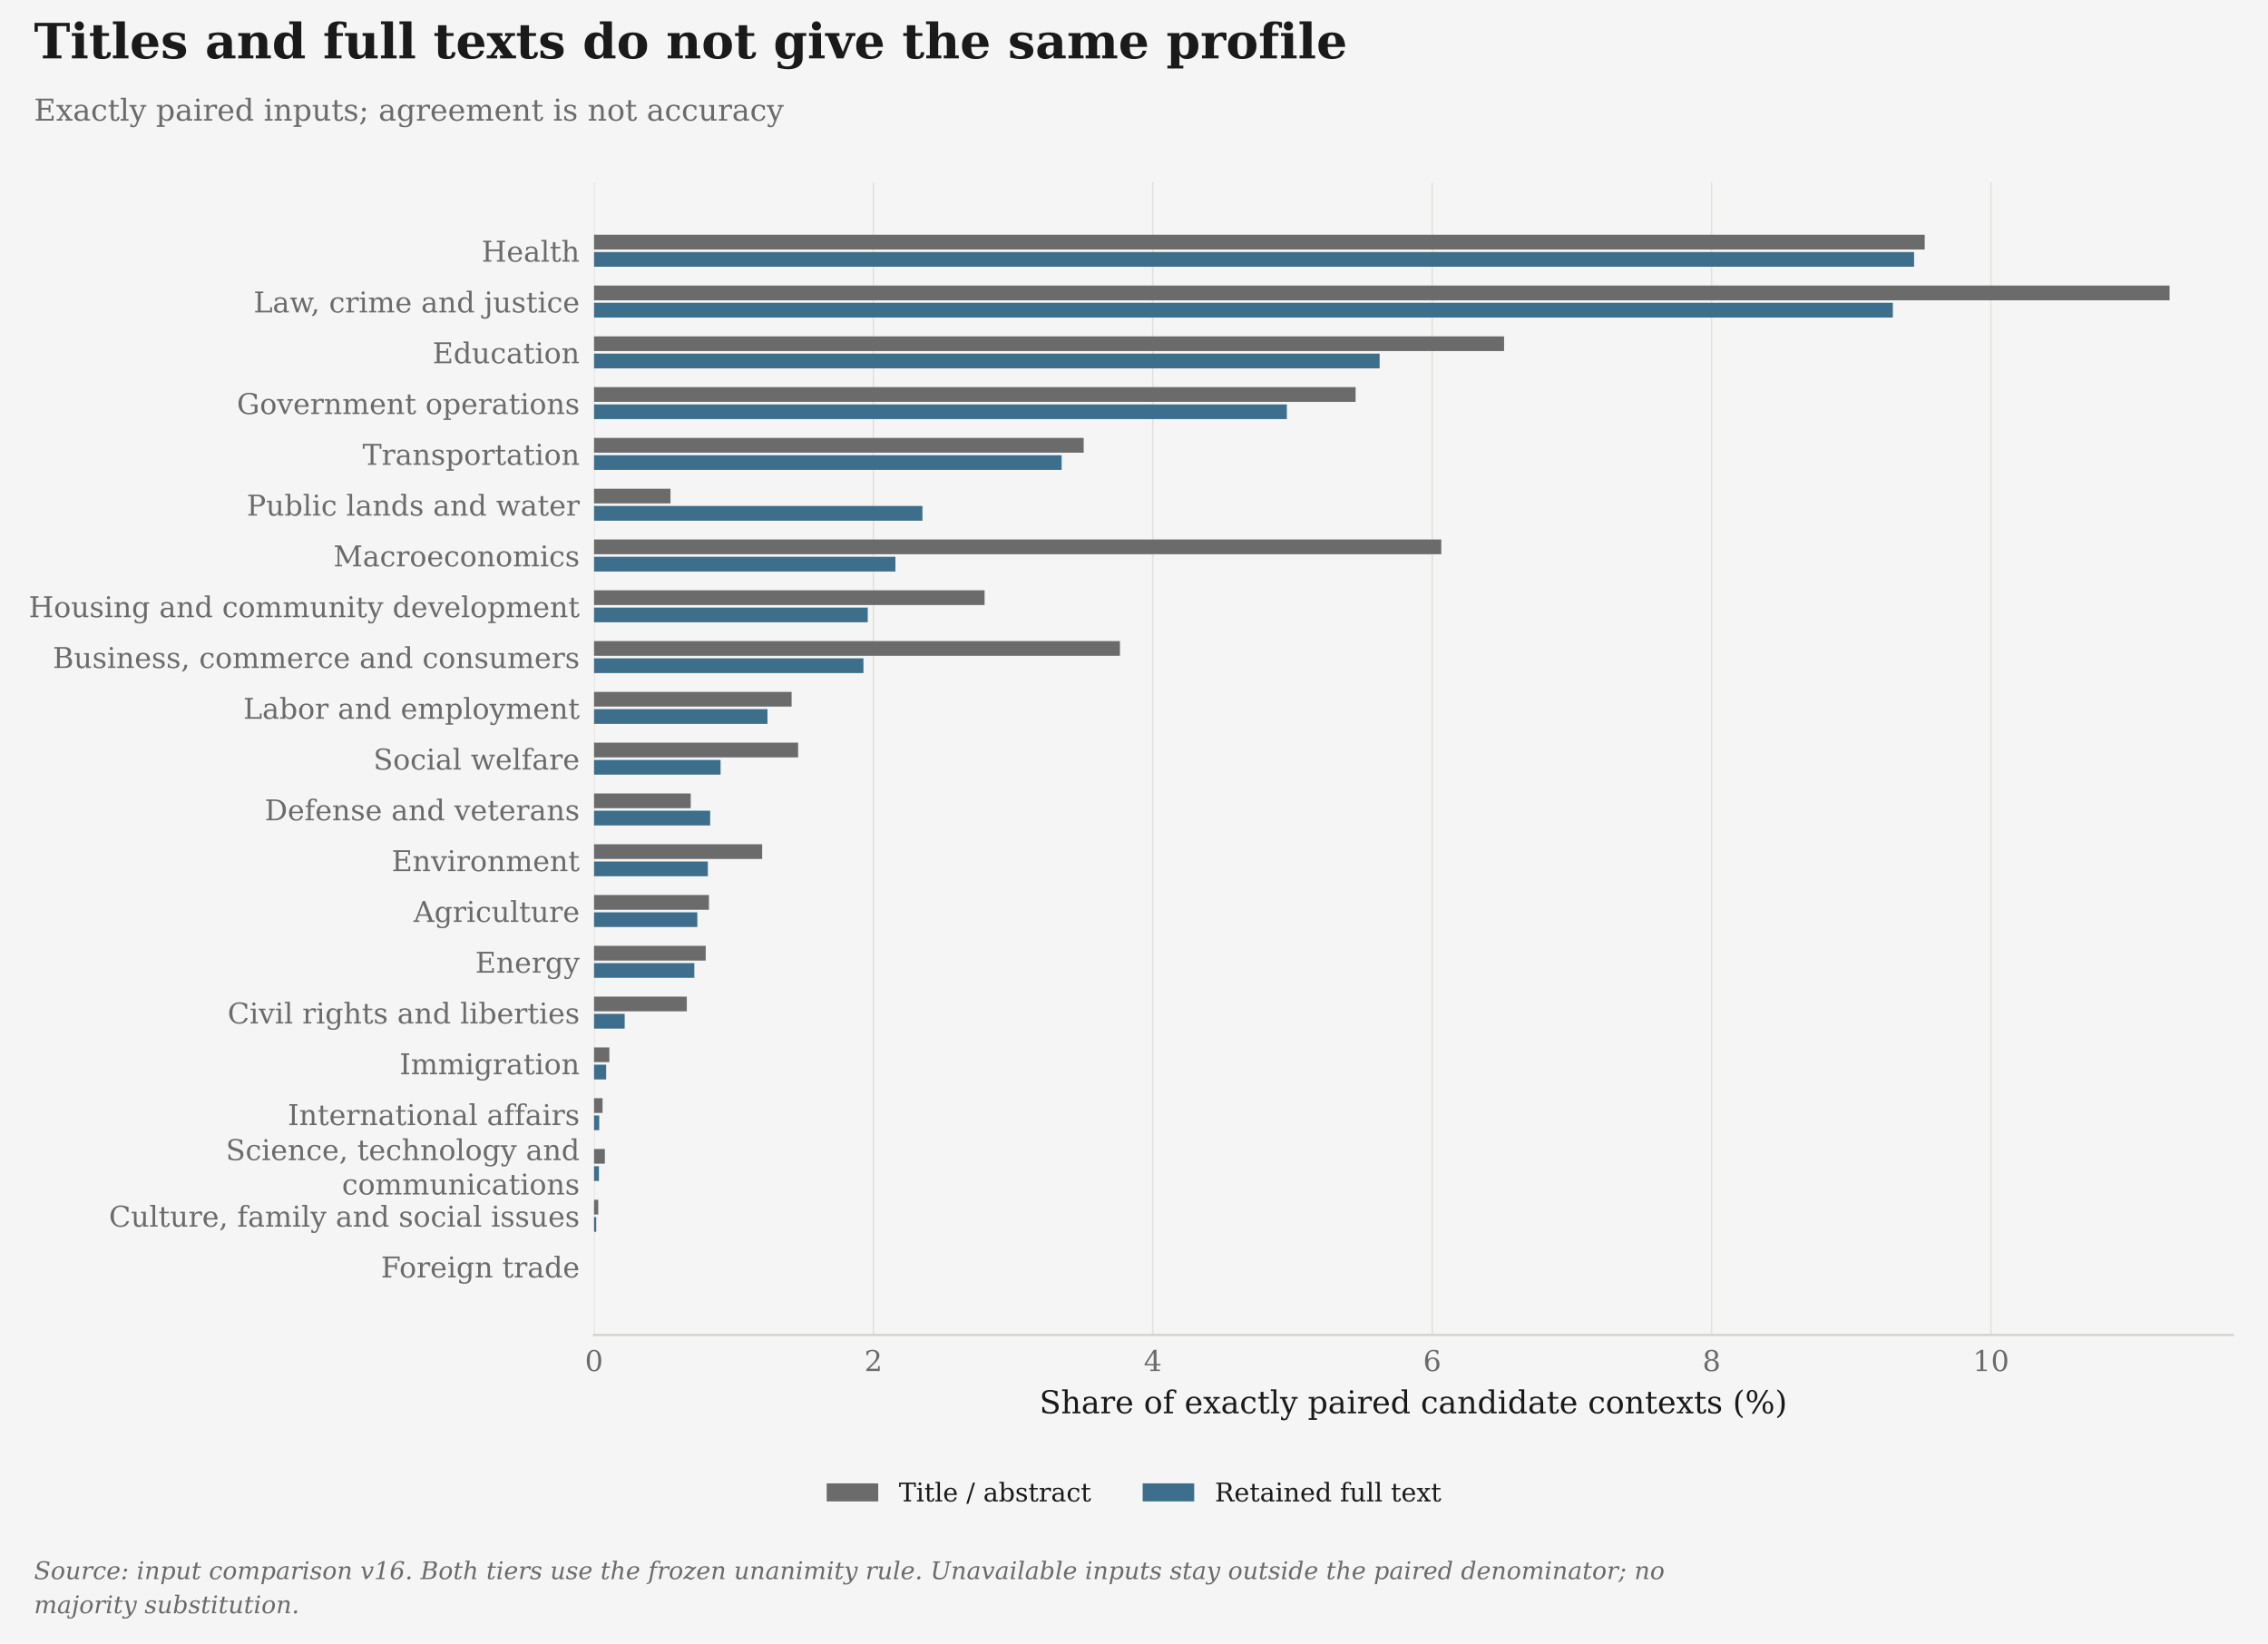
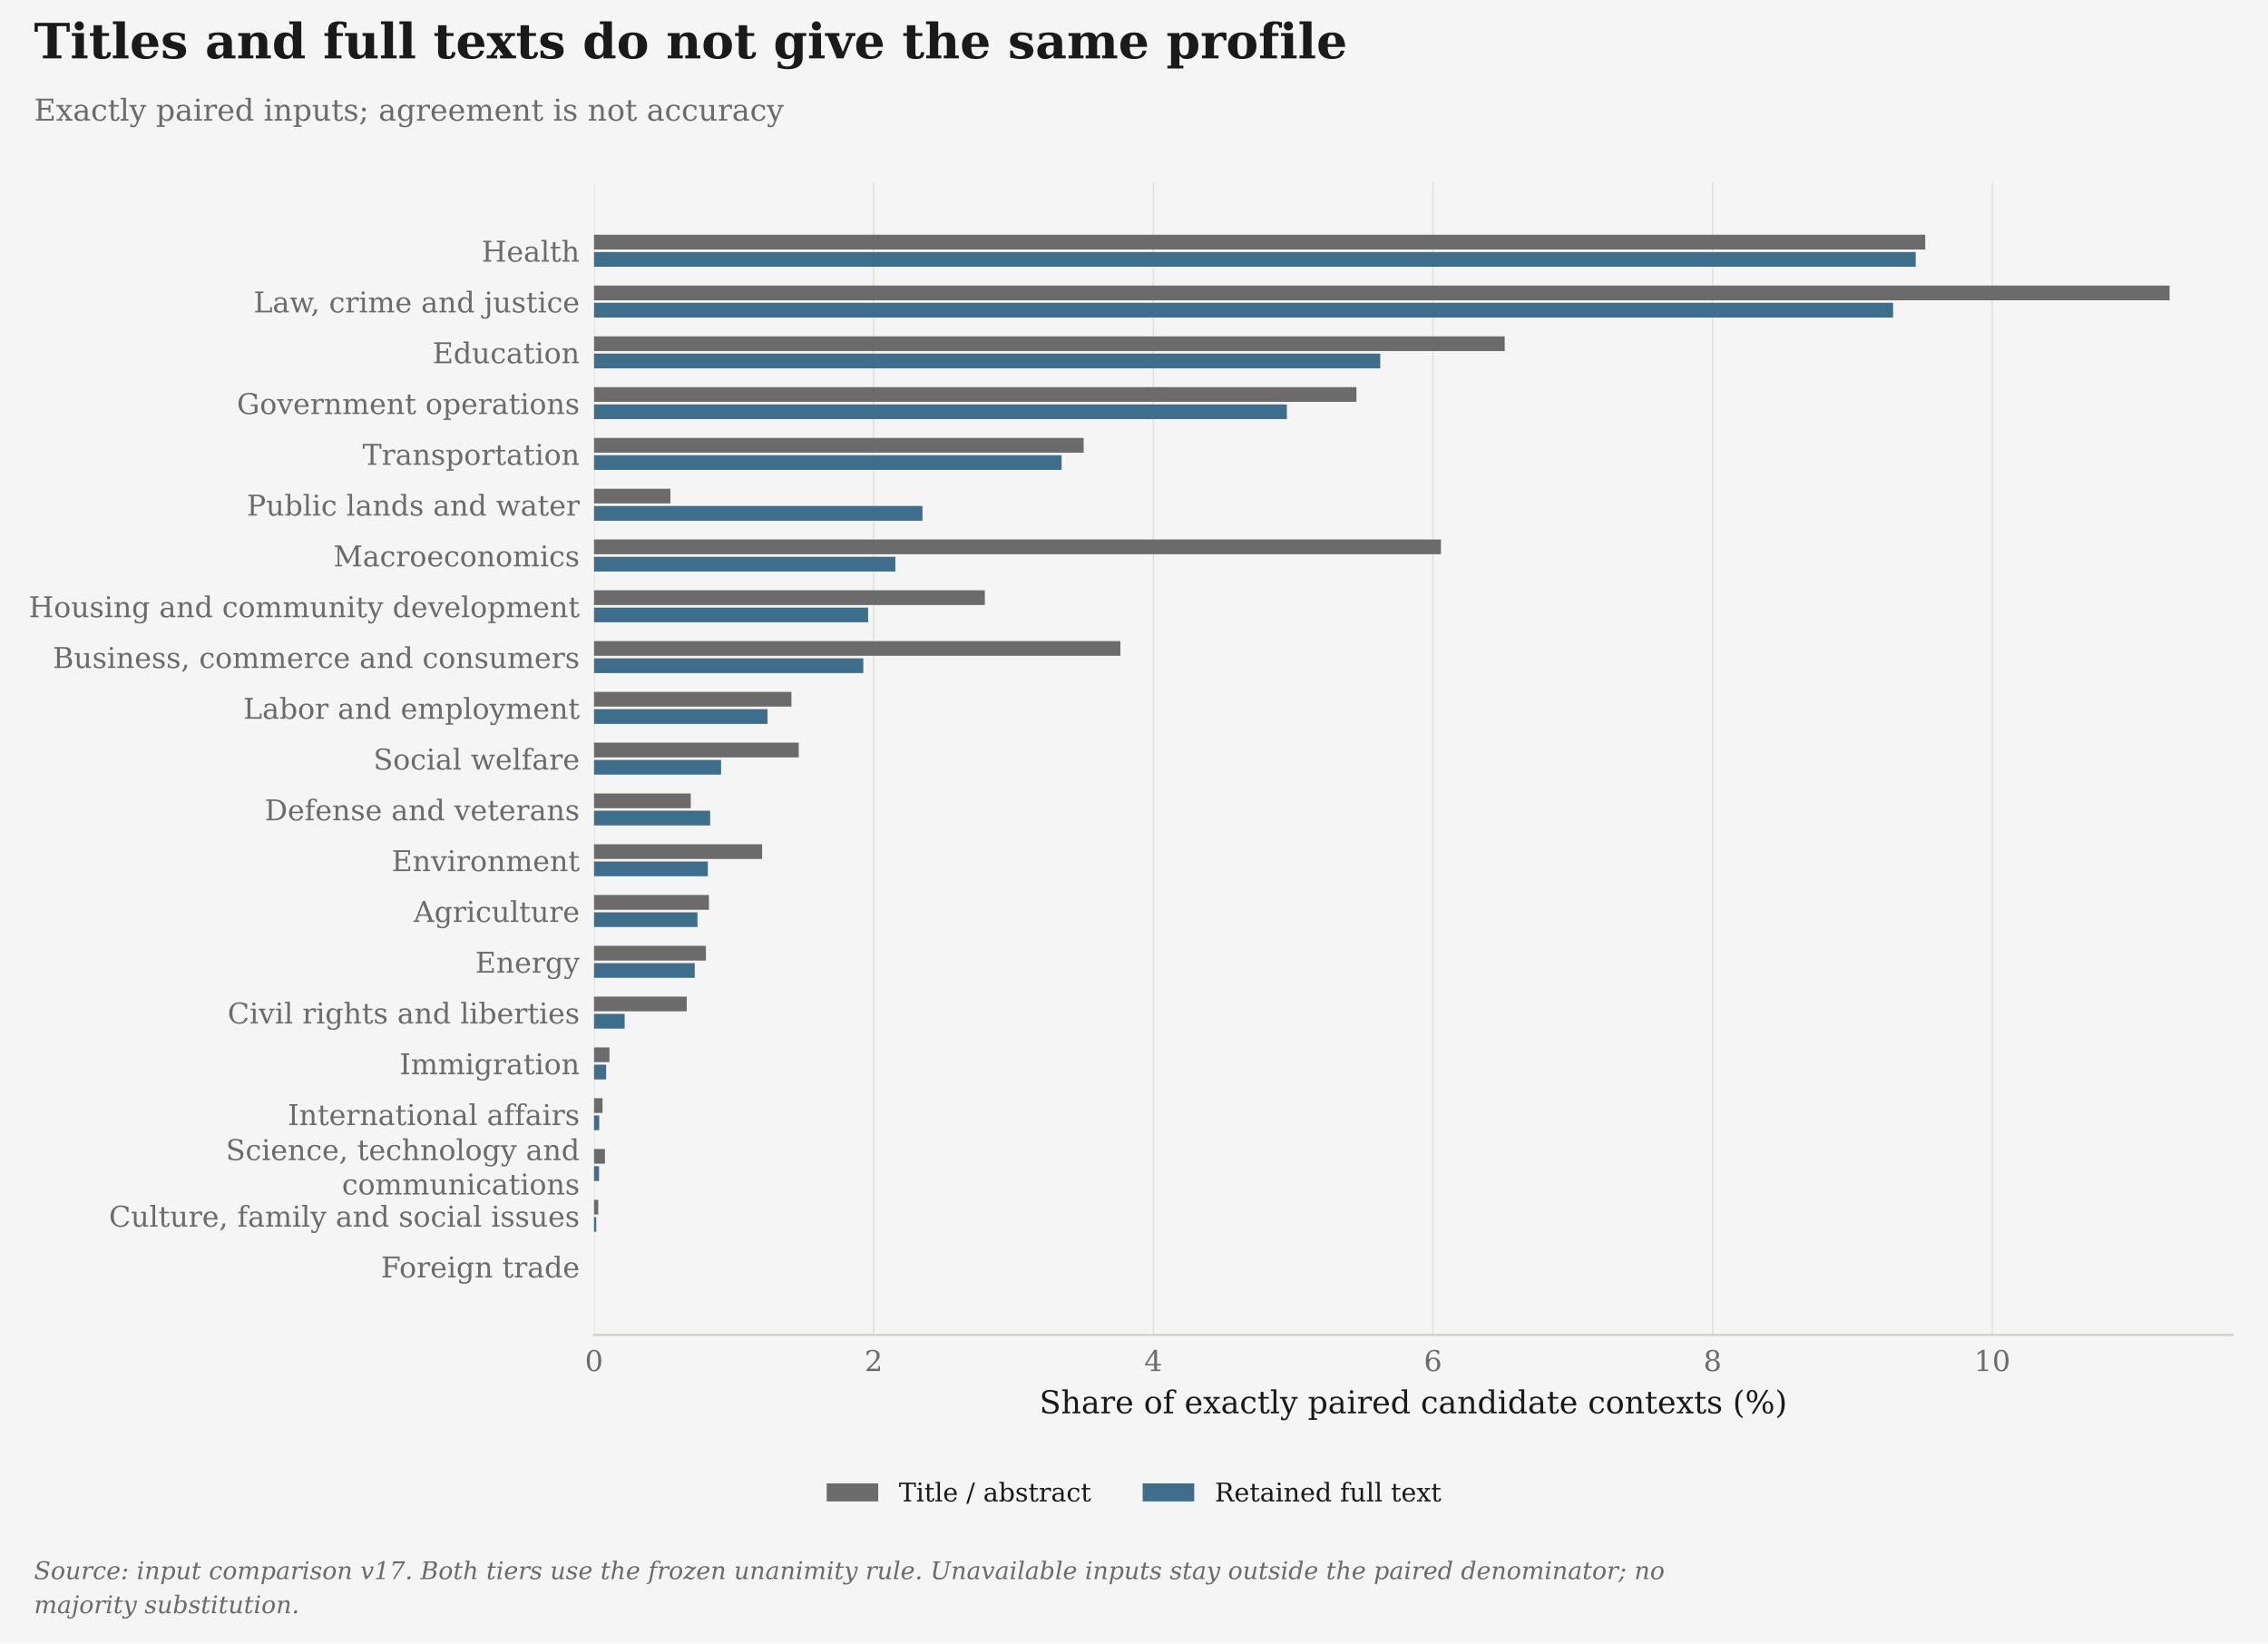
<svg xmlns="http://www.w3.org/2000/svg" width="792pt" height="573.84pt" viewBox="0 0 792 573.84" version="1.1">
  <defs>
    <style type="text/css">*{stroke-linejoin: round; stroke-linecap: butt}</style>
  </defs>
  <g id="figure_1">
    <g id="patch_1">
      <path d="M 0 573.84  L 792 573.84  L 792 0  L 0 0  z " style="fill: #f5f5f5" />
    </g>
    <g id="axes_1">
      <g id="patch_2">
        <path d="M 207.44 466.129  L 779.64 466.129  L 779.64 63.68  L 207.44 63.68  z " style="fill: #f5f5f5" />
      </g>
      <g id="matplotlib.axis_1">
        <g id="xtick_1">
          <g id="line2d_1">
            <path d="M 207.44 466.129  L 207.44 63.68  " clip-path="url(#p8d690644a4)" style="fill: none; stroke: #d6d3cc; stroke-opacity: 0.6; stroke-width: 0.5; stroke-linecap: square" />
          </g>
          <g id="line2d_2" />
          <g id="text_1">
            <text style="font-size: 10px; font-family: 'DejaVu Serif', 'Bitstream Vera Serif', 'Computer Modern Roman', 'New Century Schoolbook', 'Century Schoolbook L', 'Utopia', 'ITC Bookman', 'Bookman', 'Nimbus Roman No9 L', 'Times New Roman', 'Times', 'Palatino', 'Charter', serif; text-anchor: middle; fill: #6b6b6b" x="207.44" y="478.727" transform="rotate(-0 207.44 478.7269)">0</text>
          </g>
        </g>
        <g id="xtick_2">
          <g id="line2d_3">
-             <path d="M 305.005 466.129  L 305.005 63.68  " clip-path="url(#p8d690644a4)" style="fill: none; stroke: #d6d3cc; stroke-opacity: 0.6; stroke-width: 0.5; stroke-linecap: square" />
+             <path d="M 305.092 466.129  L 305.092 63.68  " clip-path="url(#p8d690644a4)" style="fill: none; stroke: #d6d3cc; stroke-opacity: 0.6; stroke-width: 0.5; stroke-linecap: square" />
          </g>
          <g id="line2d_4" />
          <g id="text_2">
-             <text style="font-size: 10px; font-family: 'DejaVu Serif', 'Bitstream Vera Serif', 'Computer Modern Roman', 'New Century Schoolbook', 'Century Schoolbook L', 'Utopia', 'ITC Bookman', 'Bookman', 'Nimbus Roman No9 L', 'Times New Roman', 'Times', 'Palatino', 'Charter', serif; text-anchor: middle; fill: #6b6b6b" x="305.005" y="478.727" transform="rotate(-0 305.0051 478.7269)">2</text>
+             <text style="font-size: 10px; font-family: 'DejaVu Serif', 'Bitstream Vera Serif', 'Computer Modern Roman', 'New Century Schoolbook', 'Century Schoolbook L', 'Utopia', 'ITC Bookman', 'Bookman', 'Nimbus Roman No9 L', 'Times New Roman', 'Times', 'Palatino', 'Charter', serif; text-anchor: middle; fill: #6b6b6b" x="305.092" y="478.727" transform="rotate(-0 305.0924 478.7269)">2</text>
          </g>
        </g>
        <g id="xtick_3">
          <g id="line2d_5">
-             <path d="M 402.57 466.129  L 402.57 63.68  " clip-path="url(#p8d690644a4)" style="fill: none; stroke: #d6d3cc; stroke-opacity: 0.6; stroke-width: 0.5; stroke-linecap: square" />
+             <path d="M 402.745 466.129  L 402.745 63.68  " clip-path="url(#p8d690644a4)" style="fill: none; stroke: #d6d3cc; stroke-opacity: 0.6; stroke-width: 0.5; stroke-linecap: square" />
          </g>
          <g id="line2d_6" />
          <g id="text_3">
-             <text style="font-size: 10px; font-family: 'DejaVu Serif', 'Bitstream Vera Serif', 'Computer Modern Roman', 'New Century Schoolbook', 'Century Schoolbook L', 'Utopia', 'ITC Bookman', 'Bookman', 'Nimbus Roman No9 L', 'Times New Roman', 'Times', 'Palatino', 'Charter', serif; text-anchor: middle; fill: #6b6b6b" x="402.57" y="478.727" transform="rotate(-0 402.5702 478.7269)">4</text>
+             <text style="font-size: 10px; font-family: 'DejaVu Serif', 'Bitstream Vera Serif', 'Computer Modern Roman', 'New Century Schoolbook', 'Century Schoolbook L', 'Utopia', 'ITC Bookman', 'Bookman', 'Nimbus Roman No9 L', 'Times New Roman', 'Times', 'Palatino', 'Charter', serif; text-anchor: middle; fill: #6b6b6b" x="402.745" y="478.727" transform="rotate(-0 402.7448 478.7269)">4</text>
          </g>
        </g>
        <g id="xtick_4">
          <g id="line2d_7">
-             <path d="M 500.135 466.129  L 500.135 63.68  " clip-path="url(#p8d690644a4)" style="fill: none; stroke: #d6d3cc; stroke-opacity: 0.6; stroke-width: 0.5; stroke-linecap: square" />
+             <path d="M 500.397 466.129  L 500.397 63.68  " clip-path="url(#p8d690644a4)" style="fill: none; stroke: #d6d3cc; stroke-opacity: 0.6; stroke-width: 0.5; stroke-linecap: square" />
          </g>
          <g id="line2d_8" />
          <g id="text_4">
-             <text style="font-size: 10px; font-family: 'DejaVu Serif', 'Bitstream Vera Serif', 'Computer Modern Roman', 'New Century Schoolbook', 'Century Schoolbook L', 'Utopia', 'ITC Bookman', 'Bookman', 'Nimbus Roman No9 L', 'Times New Roman', 'Times', 'Palatino', 'Charter', serif; text-anchor: middle; fill: #6b6b6b" x="500.135" y="478.727" transform="rotate(-0 500.1353 478.7269)">6</text>
+             <text style="font-size: 10px; font-family: 'DejaVu Serif', 'Bitstream Vera Serif', 'Computer Modern Roman', 'New Century Schoolbook', 'Century Schoolbook L', 'Utopia', 'ITC Bookman', 'Bookman', 'Nimbus Roman No9 L', 'Times New Roman', 'Times', 'Palatino', 'Charter', serif; text-anchor: middle; fill: #6b6b6b" x="500.397" y="478.727" transform="rotate(-0 500.3972 478.7269)">6</text>
          </g>
        </g>
        <g id="xtick_5">
          <g id="line2d_9">
-             <path d="M 597.7 466.129  L 597.7 63.68  " clip-path="url(#p8d690644a4)" style="fill: none; stroke: #d6d3cc; stroke-opacity: 0.6; stroke-width: 0.5; stroke-linecap: square" />
+             <path d="M 598.05 466.129  L 598.05 63.68  " clip-path="url(#p8d690644a4)" style="fill: none; stroke: #d6d3cc; stroke-opacity: 0.6; stroke-width: 0.5; stroke-linecap: square" />
          </g>
          <g id="line2d_10" />
          <g id="text_5">
-             <text style="font-size: 10px; font-family: 'DejaVu Serif', 'Bitstream Vera Serif', 'Computer Modern Roman', 'New Century Schoolbook', 'Century Schoolbook L', 'Utopia', 'ITC Bookman', 'Bookman', 'Nimbus Roman No9 L', 'Times New Roman', 'Times', 'Palatino', 'Charter', serif; text-anchor: middle; fill: #6b6b6b" x="597.7" y="478.727" transform="rotate(-0 597.7004 478.7269)">8</text>
+             <text style="font-size: 10px; font-family: 'DejaVu Serif', 'Bitstream Vera Serif', 'Computer Modern Roman', 'New Century Schoolbook', 'Century Schoolbook L', 'Utopia', 'ITC Bookman', 'Bookman', 'Nimbus Roman No9 L', 'Times New Roman', 'Times', 'Palatino', 'Charter', serif; text-anchor: middle; fill: #6b6b6b" x="598.05" y="478.727" transform="rotate(-0 598.0496 478.7269)">8</text>
          </g>
        </g>
        <g id="xtick_6">
          <g id="line2d_11">
-             <path d="M 695.266 466.129  L 695.266 63.68  " clip-path="url(#p8d690644a4)" style="fill: none; stroke: #d6d3cc; stroke-opacity: 0.6; stroke-width: 0.5; stroke-linecap: square" />
+             <path d="M 695.702 466.129  L 695.702 63.68  " clip-path="url(#p8d690644a4)" style="fill: none; stroke: #d6d3cc; stroke-opacity: 0.6; stroke-width: 0.5; stroke-linecap: square" />
          </g>
          <g id="line2d_12" />
          <g id="text_6">
-             <text style="font-size: 10px; font-family: 'DejaVu Serif', 'Bitstream Vera Serif', 'Computer Modern Roman', 'New Century Schoolbook', 'Century Schoolbook L', 'Utopia', 'ITC Bookman', 'Bookman', 'Nimbus Roman No9 L', 'Times New Roman', 'Times', 'Palatino', 'Charter', serif; text-anchor: middle; fill: #6b6b6b" x="695.266" y="478.727" transform="rotate(-0 695.2655 478.7269)">10</text>
+             <text style="font-size: 10px; font-family: 'DejaVu Serif', 'Bitstream Vera Serif', 'Computer Modern Roman', 'New Century Schoolbook', 'Century Schoolbook L', 'Utopia', 'ITC Bookman', 'Bookman', 'Nimbus Roman No9 L', 'Times New Roman', 'Times', 'Palatino', 'Charter', serif; text-anchor: middle; fill: #6b6b6b" x="695.702" y="478.727" transform="rotate(-0 695.702 478.7269)">10</text>
          </g>
        </g>
        <g id="text_7">
          <text style="font-size: 11px; font-family: 'DejaVu Serif', 'Bitstream Vera Serif', 'Computer Modern Roman', 'New Century Schoolbook', 'Century Schoolbook L', 'Utopia', 'ITC Bookman', 'Bookman', 'Nimbus Roman No9 L', 'Times New Roman', 'Times', 'Palatino', 'Charter', serif; text-anchor: middle; fill: #1a1a1a" x="493.54" y="493.488" transform="rotate(-0 493.54 493.4875)">Share of exactly paired candidate contexts (%)</text>
        </g>
      </g>
      <g id="matplotlib.axis_2">
        <g id="ytick_1">
          <g id="line2d_13" />
          <g id="text_8">
            <text style="font-size: 10px; font-family: 'DejaVu Serif', 'Bitstream Vera Serif', 'Computer Modern Roman', 'New Century Schoolbook', 'Century Schoolbook L', 'Utopia', 'ITC Bookman', 'Bookman', 'Nimbus Roman No9 L', 'Times New Roman', 'Times', 'Palatino', 'Charter', serif; text-anchor: end; fill: #6b6b6b" x="202.44" y="91.359" transform="rotate(-0 202.44 91.35866)">Health</text>
          </g>
        </g>
        <g id="ytick_2">
          <g id="line2d_14" />
          <g id="text_9">
            <text style="font-size: 10px; font-family: 'DejaVu Serif', 'Bitstream Vera Serif', 'Computer Modern Roman', 'New Century Schoolbook', 'Century Schoolbook L', 'Utopia', 'ITC Bookman', 'Bookman', 'Nimbus Roman No9 L', 'Times New Roman', 'Times', 'Palatino', 'Charter', serif; text-anchor: end; fill: #6b6b6b" x="202.44" y="109.093" transform="rotate(-0 202.44 109.0932)">Law, crime and justice</text>
          </g>
        </g>
        <g id="ytick_3">
          <g id="line2d_15" />
          <g id="text_10">
            <text style="font-size: 10px; font-family: 'DejaVu Serif', 'Bitstream Vera Serif', 'Computer Modern Roman', 'New Century Schoolbook', 'Century Schoolbook L', 'Utopia', 'ITC Bookman', 'Bookman', 'Nimbus Roman No9 L', 'Times New Roman', 'Times', 'Palatino', 'Charter', serif; text-anchor: end; fill: #6b6b6b" x="202.44" y="126.828" transform="rotate(-0 202.44 126.8277)">Education</text>
          </g>
        </g>
        <g id="ytick_4">
          <g id="line2d_16" />
          <g id="text_11">
            <text style="font-size: 10px; font-family: 'DejaVu Serif', 'Bitstream Vera Serif', 'Computer Modern Roman', 'New Century Schoolbook', 'Century Schoolbook L', 'Utopia', 'ITC Bookman', 'Bookman', 'Nimbus Roman No9 L', 'Times New Roman', 'Times', 'Palatino', 'Charter', serif; text-anchor: end; fill: #6b6b6b" x="202.44" y="144.562" transform="rotate(-0 202.44 144.5618)">Government operations</text>
          </g>
        </g>
        <g id="ytick_5">
          <g id="line2d_17" />
          <g id="text_12">
            <text style="font-size: 10px; font-family: 'DejaVu Serif', 'Bitstream Vera Serif', 'Computer Modern Roman', 'New Century Schoolbook', 'Century Schoolbook L', 'Utopia', 'ITC Bookman', 'Bookman', 'Nimbus Roman No9 L', 'Times New Roman', 'Times', 'Palatino', 'Charter', serif; text-anchor: end; fill: #6b6b6b" x="202.44" y="162.296" transform="rotate(-0 202.44 162.2963)">Transportation</text>
          </g>
        </g>
        <g id="ytick_6">
          <g id="line2d_18" />
          <g id="text_13">
            <text style="font-size: 10px; font-family: 'DejaVu Serif', 'Bitstream Vera Serif', 'Computer Modern Roman', 'New Century Schoolbook', 'Century Schoolbook L', 'Utopia', 'ITC Bookman', 'Bookman', 'Nimbus Roman No9 L', 'Times New Roman', 'Times', 'Palatino', 'Charter', serif; text-anchor: end; fill: #6b6b6b" x="202.44" y="180.031" transform="rotate(-0 202.44 180.0312)">Public lands and water</text>
          </g>
        </g>
        <g id="ytick_7">
          <g id="line2d_19" />
          <g id="text_14">
            <text style="font-size: 10px; font-family: 'DejaVu Serif', 'Bitstream Vera Serif', 'Computer Modern Roman', 'New Century Schoolbook', 'Century Schoolbook L', 'Utopia', 'ITC Bookman', 'Bookman', 'Nimbus Roman No9 L', 'Times New Roman', 'Times', 'Palatino', 'Charter', serif; text-anchor: end; fill: #6b6b6b" x="202.44" y="197.765" transform="rotate(-0 202.44 197.7654)">Macroeconomics</text>
          </g>
        </g>
        <g id="ytick_8">
          <g id="line2d_20" />
          <g id="text_15">
            <text style="font-size: 10px; font-family: 'DejaVu Serif', 'Bitstream Vera Serif', 'Computer Modern Roman', 'New Century Schoolbook', 'Century Schoolbook L', 'Utopia', 'ITC Bookman', 'Bookman', 'Nimbus Roman No9 L', 'Times New Roman', 'Times', 'Palatino', 'Charter', serif; text-anchor: end; fill: #6b6b6b" x="202.44" y="215.5" transform="rotate(-0 202.44 215.5003)">Housing and community development</text>
          </g>
        </g>
        <g id="ytick_9">
          <g id="line2d_21" />
          <g id="text_16">
            <text style="font-size: 10px; font-family: 'DejaVu Serif', 'Bitstream Vera Serif', 'Computer Modern Roman', 'New Century Schoolbook', 'Century Schoolbook L', 'Utopia', 'ITC Bookman', 'Bookman', 'Nimbus Roman No9 L', 'Times New Roman', 'Times', 'Palatino', 'Charter', serif; text-anchor: end; fill: #6b6b6b" x="202.44" y="233.235" transform="rotate(-0 202.44 233.2348)">Business, commerce and consumers</text>
          </g>
        </g>
        <g id="ytick_10">
          <g id="line2d_22" />
          <g id="text_17">
            <text style="font-size: 10px; font-family: 'DejaVu Serif', 'Bitstream Vera Serif', 'Computer Modern Roman', 'New Century Schoolbook', 'Century Schoolbook L', 'Utopia', 'ITC Bookman', 'Bookman', 'Nimbus Roman No9 L', 'Times New Roman', 'Times', 'Palatino', 'Charter', serif; text-anchor: end; fill: #6b6b6b" x="202.44" y="250.969" transform="rotate(-0 202.44 250.9693)">Labor and employment</text>
          </g>
        </g>
        <g id="ytick_11">
          <g id="line2d_23" />
          <g id="text_18">
            <text style="font-size: 10px; font-family: 'DejaVu Serif', 'Bitstream Vera Serif', 'Computer Modern Roman', 'New Century Schoolbook', 'Century Schoolbook L', 'Utopia', 'ITC Bookman', 'Bookman', 'Nimbus Roman No9 L', 'Times New Roman', 'Times', 'Palatino', 'Charter', serif; text-anchor: end; fill: #6b6b6b" x="202.44" y="268.704" transform="rotate(-0 202.44 268.7038)">Social welfare</text>
          </g>
        </g>
        <g id="ytick_12">
          <g id="line2d_24" />
          <g id="text_19">
            <text style="font-size: 10px; font-family: 'DejaVu Serif', 'Bitstream Vera Serif', 'Computer Modern Roman', 'New Century Schoolbook', 'Century Schoolbook L', 'Utopia', 'ITC Bookman', 'Bookman', 'Nimbus Roman No9 L', 'Times New Roman', 'Times', 'Palatino', 'Charter', serif; text-anchor: end; fill: #6b6b6b" x="202.44" y="286.438" transform="rotate(-0 202.44 286.4383)">Defense and veterans</text>
          </g>
        </g>
        <g id="ytick_13">
          <g id="line2d_25" />
          <g id="text_20">
            <text style="font-size: 10px; font-family: 'DejaVu Serif', 'Bitstream Vera Serif', 'Computer Modern Roman', 'New Century Schoolbook', 'Century Schoolbook L', 'Utopia', 'ITC Bookman', 'Bookman', 'Nimbus Roman No9 L', 'Times New Roman', 'Times', 'Palatino', 'Charter', serif; text-anchor: end; fill: #6b6b6b" x="202.44" y="304.172" transform="rotate(-0 202.44 304.1724)">Environment</text>
          </g>
        </g>
        <g id="ytick_14">
          <g id="line2d_26" />
          <g id="text_21">
            <text style="font-size: 10px; font-family: 'DejaVu Serif', 'Bitstream Vera Serif', 'Computer Modern Roman', 'New Century Schoolbook', 'Century Schoolbook L', 'Utopia', 'ITC Bookman', 'Bookman', 'Nimbus Roman No9 L', 'Times New Roman', 'Times', 'Palatino', 'Charter', serif; text-anchor: end; fill: #6b6b6b" x="202.44" y="321.907" transform="rotate(-0 202.44 321.9073)">Agriculture</text>
          </g>
        </g>
        <g id="ytick_15">
          <g id="line2d_27" />
          <g id="text_22">
            <text style="font-size: 10px; font-family: 'DejaVu Serif', 'Bitstream Vera Serif', 'Computer Modern Roman', 'New Century Schoolbook', 'Century Schoolbook L', 'Utopia', 'ITC Bookman', 'Bookman', 'Nimbus Roman No9 L', 'Times New Roman', 'Times', 'Palatino', 'Charter', serif; text-anchor: end; fill: #6b6b6b" x="202.44" y="339.641" transform="rotate(-0 202.44 339.6415)">Energy</text>
          </g>
        </g>
        <g id="ytick_16">
          <g id="line2d_28" />
          <g id="text_23">
            <text style="font-size: 10px; font-family: 'DejaVu Serif', 'Bitstream Vera Serif', 'Computer Modern Roman', 'New Century Schoolbook', 'Century Schoolbook L', 'Utopia', 'ITC Bookman', 'Bookman', 'Nimbus Roman No9 L', 'Times New Roman', 'Times', 'Palatino', 'Charter', serif; text-anchor: end; fill: #6b6b6b" x="202.44" y="357.376" transform="rotate(-0 202.44 357.3764)">Civil rights and liberties</text>
          </g>
        </g>
        <g id="ytick_17">
          <g id="line2d_29" />
          <g id="text_24">
            <text style="font-size: 10px; font-family: 'DejaVu Serif', 'Bitstream Vera Serif', 'Computer Modern Roman', 'New Century Schoolbook', 'Century Schoolbook L', 'Utopia', 'ITC Bookman', 'Bookman', 'Nimbus Roman No9 L', 'Times New Roman', 'Times', 'Palatino', 'Charter', serif; text-anchor: end; fill: #6b6b6b" x="202.44" y="375.11" transform="rotate(-0 202.44 375.1105)">Immigration</text>
          </g>
        </g>
        <g id="ytick_18">
          <g id="line2d_30" />
          <g id="text_25">
            <text style="font-size: 10px; font-family: 'DejaVu Serif', 'Bitstream Vera Serif', 'Computer Modern Roman', 'New Century Schoolbook', 'Century Schoolbook L', 'Utopia', 'ITC Bookman', 'Bookman', 'Nimbus Roman No9 L', 'Times New Roman', 'Times', 'Palatino', 'Charter', serif; text-anchor: end; fill: #6b6b6b" x="202.44" y="392.845" transform="rotate(-0 202.44 392.8454)">International affairs</text>
          </g>
        </g>
        <g id="ytick_19">
          <g id="line2d_31" />
          <g id="text_26">
            <text style="font-size: 10px; font-family: 'DejaVu Serif', 'Bitstream Vera Serif', 'Computer Modern Roman', 'New Century Schoolbook', 'Century Schoolbook L', 'Utopia', 'ITC Bookman', 'Bookman', 'Nimbus Roman No9 L', 'Times New Roman', 'Times', 'Palatino', 'Charter', serif; fill: #6b6b6b" transform="translate(78.865 405.0794)">Science, technology and</text>
            <text style="font-size: 10px; font-family: 'DejaVu Serif', 'Bitstream Vera Serif', 'Computer Modern Roman', 'New Century Schoolbook', 'Century Schoolbook L', 'Utopia', 'ITC Bookman', 'Bookman', 'Nimbus Roman No9 L', 'Times New Roman', 'Times', 'Palatino', 'Charter', serif; fill: #6b6b6b" transform="translate(119.4025 417.0814)">communications</text>
          </g>
        </g>
        <g id="ytick_20">
          <g id="line2d_32" />
          <g id="text_27">
            <text style="font-size: 10px; font-family: 'DejaVu Serif', 'Bitstream Vera Serif', 'Computer Modern Roman', 'New Century Schoolbook', 'Century Schoolbook L', 'Utopia', 'ITC Bookman', 'Bookman', 'Nimbus Roman No9 L', 'Times New Roman', 'Times', 'Palatino', 'Charter', serif; text-anchor: end; fill: #6b6b6b" x="202.44" y="428.314" transform="rotate(-0 202.44 428.3144)">Culture, family and social issues</text>
          </g>
        </g>
        <g id="ytick_21">
          <g id="line2d_33" />
          <g id="text_28">
            <text style="font-size: 10px; font-family: 'DejaVu Serif', 'Bitstream Vera Serif', 'Computer Modern Roman', 'New Century Schoolbook', 'Century Schoolbook L', 'Utopia', 'ITC Bookman', 'Bookman', 'Nimbus Roman No9 L', 'Times New Roman', 'Times', 'Palatino', 'Charter', serif; text-anchor: end; fill: #6b6b6b" x="202.44" y="446.049" transform="rotate(-0 202.44 446.0489)">Foreign trade</text>
          </g>
        </g>
      </g>
      <g id="patch_3">
-         <path d="M 207.44 81.973  L 672.121 81.973  L 672.121 87.116  L 207.44 87.116  z " clip-path="url(#p8d690644a4)" style="fill: #6b6b6b" />
+         <path d="M 207.44 81.973  L 672.302 81.973  L 672.302 87.116  L 207.44 87.116  z " clip-path="url(#p8d690644a4)" style="fill: #6b6b6b" />
      </g>
      <g id="patch_4">
        <path d="M 207.44 99.708  L 757.632 99.708  L 757.632 104.851  L 207.44 104.851  z " clip-path="url(#p8d690644a4)" style="fill: #6b6b6b" />
      </g>
      <g id="patch_5">
-         <path d="M 207.44 117.442  L 525.239 117.442  L 525.239 122.585  L 207.44 122.585  z " clip-path="url(#p8d690644a4)" style="fill: #6b6b6b" />
+         <path d="M 207.44 117.442  L 525.446 117.442  L 525.446 122.585  L 207.44 122.585  z " clip-path="url(#p8d690644a4)" style="fill: #6b6b6b" />
      </g>
      <g id="patch_6">
-         <path d="M 207.44 135.177  L 473.387 135.177  L 473.387 140.32  L 207.44 140.32  z " clip-path="url(#p8d690644a4)" style="fill: #6b6b6b" />
+         <path d="M 207.44 135.177  L 473.674 135.177  L 473.674 140.32  L 207.44 140.32  z " clip-path="url(#p8d690644a4)" style="fill: #6b6b6b" />
      </g>
      <g id="patch_7">
-         <path d="M 207.44 152.911  L 378.428 152.911  L 378.428 158.054  L 207.44 158.054  z " clip-path="url(#p8d690644a4)" style="fill: #6b6b6b" />
+         <path d="M 207.44 152.911  L 378.416 152.911  L 378.416 158.054  L 207.44 158.054  z " clip-path="url(#p8d690644a4)" style="fill: #6b6b6b" />
      </g>
      <g id="patch_8">
-         <path d="M 207.44 170.646  L 234.136 170.646  L 234.136 175.789  L 207.44 175.789  z " clip-path="url(#p8d690644a4)" style="fill: #6b6b6b" />
+         <path d="M 207.44 170.646  L 234.112 170.646  L 234.112 175.789  L 207.44 175.789  z " clip-path="url(#p8d690644a4)" style="fill: #6b6b6b" />
      </g>
      <g id="patch_9">
-         <path d="M 207.44 188.38  L 503.302 188.38  L 503.302 193.523  L 207.44 193.523  z " clip-path="url(#p8d690644a4)" style="fill: #6b6b6b" />
+         <path d="M 207.44 188.38  L 503.178 188.38  L 503.178 193.523  L 207.44 193.523  z " clip-path="url(#p8d690644a4)" style="fill: #6b6b6b" />
      </g>
      <g id="patch_10">
-         <path d="M 207.44 206.115  L 343.825 206.115  L 343.825 211.258  L 207.44 211.258  z " clip-path="url(#p8d690644a4)" style="fill: #6b6b6b" />
+         <path d="M 207.44 206.115  L 343.913 206.115  L 343.913 211.258  L 207.44 211.258  z " clip-path="url(#p8d690644a4)" style="fill: #6b6b6b" />
      </g>
      <g id="patch_11">
-         <path d="M 207.44 223.849  L 391.094 223.849  L 391.094 228.992  L 207.44 228.992  z " clip-path="url(#p8d690644a4)" style="fill: #6b6b6b" />
+         <path d="M 207.44 223.849  L 391.245 223.849  L 391.245 228.992  L 207.44 228.992  z " clip-path="url(#p8d690644a4)" style="fill: #6b6b6b" />
      </g>
      <g id="patch_12">
-         <path d="M 207.44 241.584  L 276.437 241.584  L 276.437 246.727  L 207.44 246.727  z " clip-path="url(#p8d690644a4)" style="fill: #6b6b6b" />
+         <path d="M 207.44 241.584  L 276.376 241.584  L 276.376 246.727  L 207.44 246.727  z " clip-path="url(#p8d690644a4)" style="fill: #6b6b6b" />
      </g>
      <g id="patch_13">
-         <path d="M 207.44 259.318  L 278.711 259.318  L 278.711 264.461  L 207.44 264.461  z " clip-path="url(#p8d690644a4)" style="fill: #6b6b6b" />
+         <path d="M 207.44 259.318  L 278.928 259.318  L 278.928 264.461  L 207.44 264.461  z " clip-path="url(#p8d690644a4)" style="fill: #6b6b6b" />
      </g>
      <g id="patch_14">
-         <path d="M 207.44 277.053  L 241.204 277.053  L 241.204 282.196  L 207.44 282.196  z " clip-path="url(#p8d690644a4)" style="fill: #6b6b6b" />
+         <path d="M 207.44 277.053  L 241.209 277.053  L 241.209 282.196  L 207.44 282.196  z " clip-path="url(#p8d690644a4)" style="fill: #6b6b6b" />
      </g>
      <g id="patch_15">
-         <path d="M 207.44 294.787  L 266.151 294.787  L 266.151 299.93  L 207.44 299.93  z " clip-path="url(#p8d690644a4)" style="fill: #6b6b6b" />
+         <path d="M 207.44 294.787  L 266.133 294.787  L 266.133 299.93  L 207.44 299.93  z " clip-path="url(#p8d690644a4)" style="fill: #6b6b6b" />
      </g>
      <g id="patch_16">
-         <path d="M 207.44 312.522  L 247.572 312.522  L 247.572 317.665  L 207.44 317.665  z " clip-path="url(#p8d690644a4)" style="fill: #6b6b6b" />
+         <path d="M 207.44 312.522  L 247.571 312.522  L 247.571 317.665  L 207.44 317.665  z " clip-path="url(#p8d690644a4)" style="fill: #6b6b6b" />
      </g>
      <g id="patch_17">
-         <path d="M 207.44 330.256  L 246.452 330.256  L 246.452 335.399  L 207.44 335.399  z " clip-path="url(#p8d690644a4)" style="fill: #6b6b6b" />
+         <path d="M 207.44 330.256  L 246.522 330.256  L 246.522 335.399  L 207.44 335.399  z " clip-path="url(#p8d690644a4)" style="fill: #6b6b6b" />
      </g>
      <g id="patch_18">
-         <path d="M 207.44 347.991  L 239.839 347.991  L 239.839 353.134  L 207.44 353.134  z " clip-path="url(#p8d690644a4)" style="fill: #6b6b6b" />
+         <path d="M 207.44 347.991  L 239.81 347.991  L 239.81 353.134  L 207.44 353.134  z " clip-path="url(#p8d690644a4)" style="fill: #6b6b6b" />
      </g>
      <g id="patch_19">
-         <path d="M 207.44 365.725  L 212.793 365.725  L 212.793 370.868  L 207.44 370.868  z " clip-path="url(#p8d690644a4)" style="fill: #6b6b6b" />
+         <path d="M 207.44 365.725  L 212.823 365.725  L 212.823 370.868  L 207.44 370.868  z " clip-path="url(#p8d690644a4)" style="fill: #6b6b6b" />
      </g>
      <g id="patch_20">
-         <path d="M 207.44 383.46  L 210.414 383.46  L 210.414 388.603  L 207.44 388.603  z " clip-path="url(#p8d690644a4)" style="fill: #6b6b6b" />
+         <path d="M 207.44 383.46  L 210.411 383.46  L 210.411 388.603  L 207.44 388.603  z " clip-path="url(#p8d690644a4)" style="fill: #6b6b6b" />
      </g>
      <g id="patch_21">
-         <path d="M 207.44 401.194  L 211.219 401.194  L 211.219 406.337  L 207.44 406.337  z " clip-path="url(#p8d690644a4)" style="fill: #6b6b6b" />
+         <path d="M 207.44 401.194  L 211.25 401.194  L 211.25 406.337  L 207.44 406.337  z " clip-path="url(#p8d690644a4)" style="fill: #6b6b6b" />
      </g>
      <g id="patch_22">
-         <path d="M 207.44 418.929  L 208.91 418.929  L 208.91 424.072  L 207.44 424.072  z " clip-path="url(#p8d690644a4)" style="fill: #6b6b6b" />
+         <path d="M 207.44 418.929  L 208.908 418.929  L 208.908 424.072  L 207.44 424.072  z " clip-path="url(#p8d690644a4)" style="fill: #6b6b6b" />
      </g>
      <g id="patch_23">
        <path d="M 207.44 436.663  L 207.44 436.663  L 207.44 441.806  L 207.44 441.806  z " clip-path="url(#p8d690644a4)" style="fill: #6b6b6b" />
      </g>
      <g id="patch_24">
-         <path d="M 207.44 88.003  L 668.412 88.003  L 668.412 93.146  L 207.44 93.146  z " clip-path="url(#p8d690644a4)" style="fill: #3d6f8c" />
+         <path d="M 207.44 88.003  L 668.981 88.003  L 668.981 93.146  L 207.44 93.146  z " clip-path="url(#p8d690644a4)" style="fill: #3d6f8c" />
      </g>
      <g id="patch_25">
-         <path d="M 207.44 105.737  L 660.994 105.737  L 660.994 110.88  L 207.44 110.88  z " clip-path="url(#p8d690644a4)" style="fill: #3d6f8c" />
+         <path d="M 207.44 105.737  L 661.08 105.737  L 661.08 110.88  L 207.44 110.88  z " clip-path="url(#p8d690644a4)" style="fill: #3d6f8c" />
      </g>
      <g id="patch_26">
-         <path d="M 207.44 123.472  L 481.784 123.472  L 481.784 128.615  L 207.44 128.615  z " clip-path="url(#p8d690644a4)" style="fill: #3d6f8c" />
+         <path d="M 207.44 123.472  L 481.994 123.472  L 481.994 128.615  L 207.44 128.615  z " clip-path="url(#p8d690644a4)" style="fill: #3d6f8c" />
      </g>
      <g id="patch_27">
-         <path d="M 207.44 141.206  L 449.385 141.206  L 449.385 146.349  L 207.44 146.349  z " clip-path="url(#p8d690644a4)" style="fill: #3d6f8c" />
+         <path d="M 207.44 141.206  L 449.379 141.206  L 449.379 146.349  L 207.44 146.349  z " clip-path="url(#p8d690644a4)" style="fill: #3d6f8c" />
      </g>
      <g id="patch_28">
-         <path d="M 207.44 158.941  L 370.731 158.941  L 370.731 164.084  L 207.44 164.084  z " clip-path="url(#p8d690644a4)" style="fill: #3d6f8c" />
+         <path d="M 207.44 158.941  L 370.725 158.941  L 370.725 164.084  L 207.44 164.084  z " clip-path="url(#p8d690644a4)" style="fill: #3d6f8c" />
      </g>
      <g id="patch_29">
-         <path d="M 207.44 176.675  L 322.132 176.675  L 322.132 181.818  L 207.44 181.818  z " clip-path="url(#p8d690644a4)" style="fill: #3d6f8c" />
+         <path d="M 207.44 176.675  L 322.135 176.675  L 322.135 181.818  L 207.44 181.818  z " clip-path="url(#p8d690644a4)" style="fill: #3d6f8c" />
      </g>
      <g id="patch_30">
-         <path d="M 207.44 194.41  L 312.685 194.41  L 312.685 199.553  L 207.44 199.553  z " clip-path="url(#p8d690644a4)" style="fill: #3d6f8c" />
+         <path d="M 207.44 194.41  L 312.661 194.41  L 312.661 199.553  L 207.44 199.553  z " clip-path="url(#p8d690644a4)" style="fill: #3d6f8c" />
      </g>
      <g id="patch_31">
-         <path d="M 207.44 212.144  L 303.028 212.144  L 303.028 217.287  L 207.44 217.287  z " clip-path="url(#p8d690644a4)" style="fill: #3d6f8c" />
+         <path d="M 207.44 212.144  L 303.153 212.144  L 303.153 217.287  L 207.44 217.287  z " clip-path="url(#p8d690644a4)" style="fill: #3d6f8c" />
      </g>
      <g id="patch_32">
-         <path d="M 207.44 229.879  L 301.524 229.879  L 301.524 235.022  L 207.44 235.022  z " clip-path="url(#p8d690644a4)" style="fill: #3d6f8c" />
+         <path d="M 207.44 229.879  L 301.475 229.879  L 301.475 235.022  L 207.44 235.022  z " clip-path="url(#p8d690644a4)" style="fill: #3d6f8c" />
      </g>
      <g id="patch_33">
-         <path d="M 207.44 247.613  L 268.005 247.613  L 268.005 252.756  L 207.44 252.756  z " clip-path="url(#p8d690644a4)" style="fill: #3d6f8c" />
+         <path d="M 207.44 247.613  L 268.021 247.613  L 268.021 252.756  L 207.44 252.756  z " clip-path="url(#p8d690644a4)" style="fill: #3d6f8c" />
      </g>
      <g id="patch_34">
-         <path d="M 207.44 265.348  L 251.63 265.348  L 251.63 270.491  L 207.44 270.491  z " clip-path="url(#p8d690644a4)" style="fill: #3d6f8c" />
+         <path d="M 207.44 265.348  L 251.801 265.348  L 251.801 270.491  L 207.44 270.491  z " clip-path="url(#p8d690644a4)" style="fill: #3d6f8c" />
      </g>
      <g id="patch_35">
-         <path d="M 207.44 283.082  L 247.992 283.082  L 247.992 288.225  L 207.44 288.225  z " clip-path="url(#p8d690644a4)" style="fill: #3d6f8c" />
+         <path d="M 207.44 283.082  L 247.99 283.082  L 247.99 288.225  L 207.44 288.225  z " clip-path="url(#p8d690644a4)" style="fill: #3d6f8c" />
      </g>
      <g id="patch_36">
-         <path d="M 207.44 300.817  L 247.187 300.817  L 247.187 305.96  L 207.44 305.96  z " clip-path="url(#p8d690644a4)" style="fill: #3d6f8c" />
+         <path d="M 207.44 300.817  L 247.186 300.817  L 247.186 305.96  L 207.44 305.96  z " clip-path="url(#p8d690644a4)" style="fill: #3d6f8c" />
      </g>
      <g id="patch_37">
-         <path d="M 207.44 318.551  L 243.513 318.551  L 243.513 323.694  L 207.44 323.694  z " clip-path="url(#p8d690644a4)" style="fill: #3d6f8c" />
+         <path d="M 207.44 318.551  L 243.551 318.551  L 243.551 323.694  L 207.44 323.694  z " clip-path="url(#p8d690644a4)" style="fill: #3d6f8c" />
      </g>
      <g id="patch_38">
-         <path d="M 207.44 336.286  L 242.463 336.286  L 242.463 341.429  L 207.44 341.429  z " clip-path="url(#p8d690644a4)" style="fill: #3d6f8c" />
+         <path d="M 207.44 336.286  L 242.607 336.286  L 242.607 341.429  L 207.44 341.429  z " clip-path="url(#p8d690644a4)" style="fill: #3d6f8c" />
      </g>
      <g id="patch_39">
-         <path d="M 207.44 354.021  L 218.146 354.021  L 218.146 359.164  L 207.44 359.164  z " clip-path="url(#p8d690644a4)" style="fill: #3d6f8c" />
+         <path d="M 207.44 354.021  L 218.137 354.021  L 218.137 359.164  L 207.44 359.164  z " clip-path="url(#p8d690644a4)" style="fill: #3d6f8c" />
      </g>
      <g id="patch_40">
-         <path d="M 207.44 371.755  L 211.674 371.755  L 211.674 376.898  L 207.44 376.898  z " clip-path="url(#p8d690644a4)" style="fill: #3d6f8c" />
+         <path d="M 207.44 371.755  L 211.67 371.755  L 211.67 376.898  L 207.44 376.898  z " clip-path="url(#p8d690644a4)" style="fill: #3d6f8c" />
      </g>
      <g id="patch_41">
-         <path d="M 207.44 389.49  L 209.259 389.49  L 209.259 394.633  L 207.44 394.633  z " clip-path="url(#p8d690644a4)" style="fill: #3d6f8c" />
+         <path d="M 207.44 389.49  L 209.258 389.49  L 209.258 394.633  L 207.44 394.633  z " clip-path="url(#p8d690644a4)" style="fill: #3d6f8c" />
      </g>
      <g id="patch_42">
-         <path d="M 207.44 407.224  L 209.154 407.224  L 209.154 412.367  L 207.44 412.367  z " clip-path="url(#p8d690644a4)" style="fill: #3d6f8c" />
+         <path d="M 207.44 407.224  L 209.188 407.224  L 209.188 412.367  L 207.44 412.367  z " clip-path="url(#p8d690644a4)" style="fill: #3d6f8c" />
      </g>
      <g id="patch_43">
-         <path d="M 207.44 424.959  L 208.21 424.959  L 208.21 430.102  L 207.44 430.102  z " clip-path="url(#p8d690644a4)" style="fill: #3d6f8c" />
+         <path d="M 207.44 424.959  L 208.209 424.959  L 208.209 430.102  L 207.44 430.102  z " clip-path="url(#p8d690644a4)" style="fill: #3d6f8c" />
      </g>
      <g id="patch_44">
        <path d="M 207.44 442.693  L 207.44 442.693  L 207.44 447.836  L 207.44 447.836  z " clip-path="url(#p8d690644a4)" style="fill: #3d6f8c" />
      </g>
      <g id="patch_45">
        <path d="M 207.44 466.129  L 779.64 466.129  " style="fill: none; stroke: #d6d3cc; stroke-width: 0.8; stroke-linejoin: miter; stroke-linecap: square" />
      </g>
    </g>
    <g id="text_29">
      <text style="font-weight: 700; font-size: 17px; font-family: 'DejaVu Serif', 'Bitstream Vera Serif', 'Computer Modern Roman', 'New Century Schoolbook', 'Century Schoolbook L', 'Utopia', 'ITC Bookman', 'Bookman', 'Nimbus Roman No9 L', 'Times New Roman', 'Times', 'Palatino', 'Charter', serif; text-anchor: start; fill: #1a1a1a" x="11.88" y="20.377" transform="rotate(-0 11.88 20.37726)">Titles and full texts do not give the same profile</text>
    </g>
    <g id="text_30">
      <text style="font-size: 10.5px; font-family: 'DejaVu Serif', 'Bitstream Vera Serif', 'Computer Modern Roman', 'New Century Schoolbook', 'Century Schoolbook L', 'Utopia', 'ITC Bookman', 'Bookman', 'Nimbus Roman No9 L', 'Times New Roman', 'Times', 'Palatino', 'Charter', serif; text-anchor: start; fill: #6b6b6b" x="11.88" y="42.113" transform="rotate(-0 11.88 42.11261)">Exactly paired inputs; agreement is not accuracy</text>
    </g>
    <g id="text_31">
-       <text style="font-style: italic; font-size: 8.5px; font-family: 'DejaVu Serif', 'Bitstream Vera Serif', 'Computer Modern Roman', 'New Century Schoolbook', 'Century Schoolbook L', 'Utopia', 'ITC Bookman', 'Bookman', 'Nimbus Roman No9 L', 'Times New Roman', 'Times', 'Palatino', 'Charter', serif; fill: #6b6b6b" transform="translate(11.88 551.389)">Source: input comparison v16. Both tiers use the frozen unanimity rule. Unavailable inputs stay outside the paired denominator; no</text>
+       <text style="font-style: italic; font-size: 8.5px; font-family: 'DejaVu Serif', 'Bitstream Vera Serif', 'Computer Modern Roman', 'New Century Schoolbook', 'Century Schoolbook L', 'Utopia', 'ITC Bookman', 'Bookman', 'Nimbus Roman No9 L', 'Times New Roman', 'Times', 'Palatino', 'Charter', serif; fill: #6b6b6b" transform="translate(11.88 551.389)">Source: input comparison v17. Both tiers use the frozen unanimity rule. Unavailable inputs stay outside the paired denominator; no</text>
      <text style="font-style: italic; font-size: 8.5px; font-family: 'DejaVu Serif', 'Bitstream Vera Serif', 'Computer Modern Roman', 'New Century Schoolbook', 'Century Schoolbook L', 'Utopia', 'ITC Bookman', 'Bookman', 'Nimbus Roman No9 L', 'Times New Roman', 'Times', 'Palatino', 'Charter', serif; fill: #6b6b6b" transform="translate(11.88 563.289)">majority substitution.</text>
    </g>
    <g id="legend_1">
      <g id="patch_46">
        <path d="M 288.682 524.252  L 306.682 524.252  L 306.682 517.952  L 288.682 517.952  z " style="fill: #6b6b6b" />
      </g>
      <g id="text_32">
        <text style="font-size: 9px; font-family: 'DejaVu Serif', 'Bitstream Vera Serif', 'Computer Modern Roman', 'New Century Schoolbook', 'Century Schoolbook L', 'Utopia', 'ITC Bookman', 'Bookman', 'Nimbus Roman No9 L', 'Times New Roman', 'Times', 'Palatino', 'Charter', serif; text-anchor: start; fill: #1a1a1a" x="313.882" y="524.252" transform="rotate(-0 313.882 524.2518)">Title / abstract</text>
      </g>
      <g id="patch_47">
        <path d="M 399.026 524.252  L 417.026 524.252  L 417.026 517.952  L 399.026 517.952  z " style="fill: #3d6f8c" />
      </g>
      <g id="text_33">
        <text style="font-size: 9px; font-family: 'DejaVu Serif', 'Bitstream Vera Serif', 'Computer Modern Roman', 'New Century Schoolbook', 'Century Schoolbook L', 'Utopia', 'ITC Bookman', 'Bookman', 'Nimbus Roman No9 L', 'Times New Roman', 'Times', 'Palatino', 'Charter', serif; text-anchor: start; fill: #1a1a1a" x="424.226" y="524.252" transform="rotate(-0 424.2262 524.2518)">Retained full text</text>
      </g>
    </g>
  </g>
  <defs>
    <clipPath id="p8d690644a4">
      <rect x="207.44" y="63.68" width="572.2" height="402.449" />
    </clipPath>
  </defs>
</svg>
